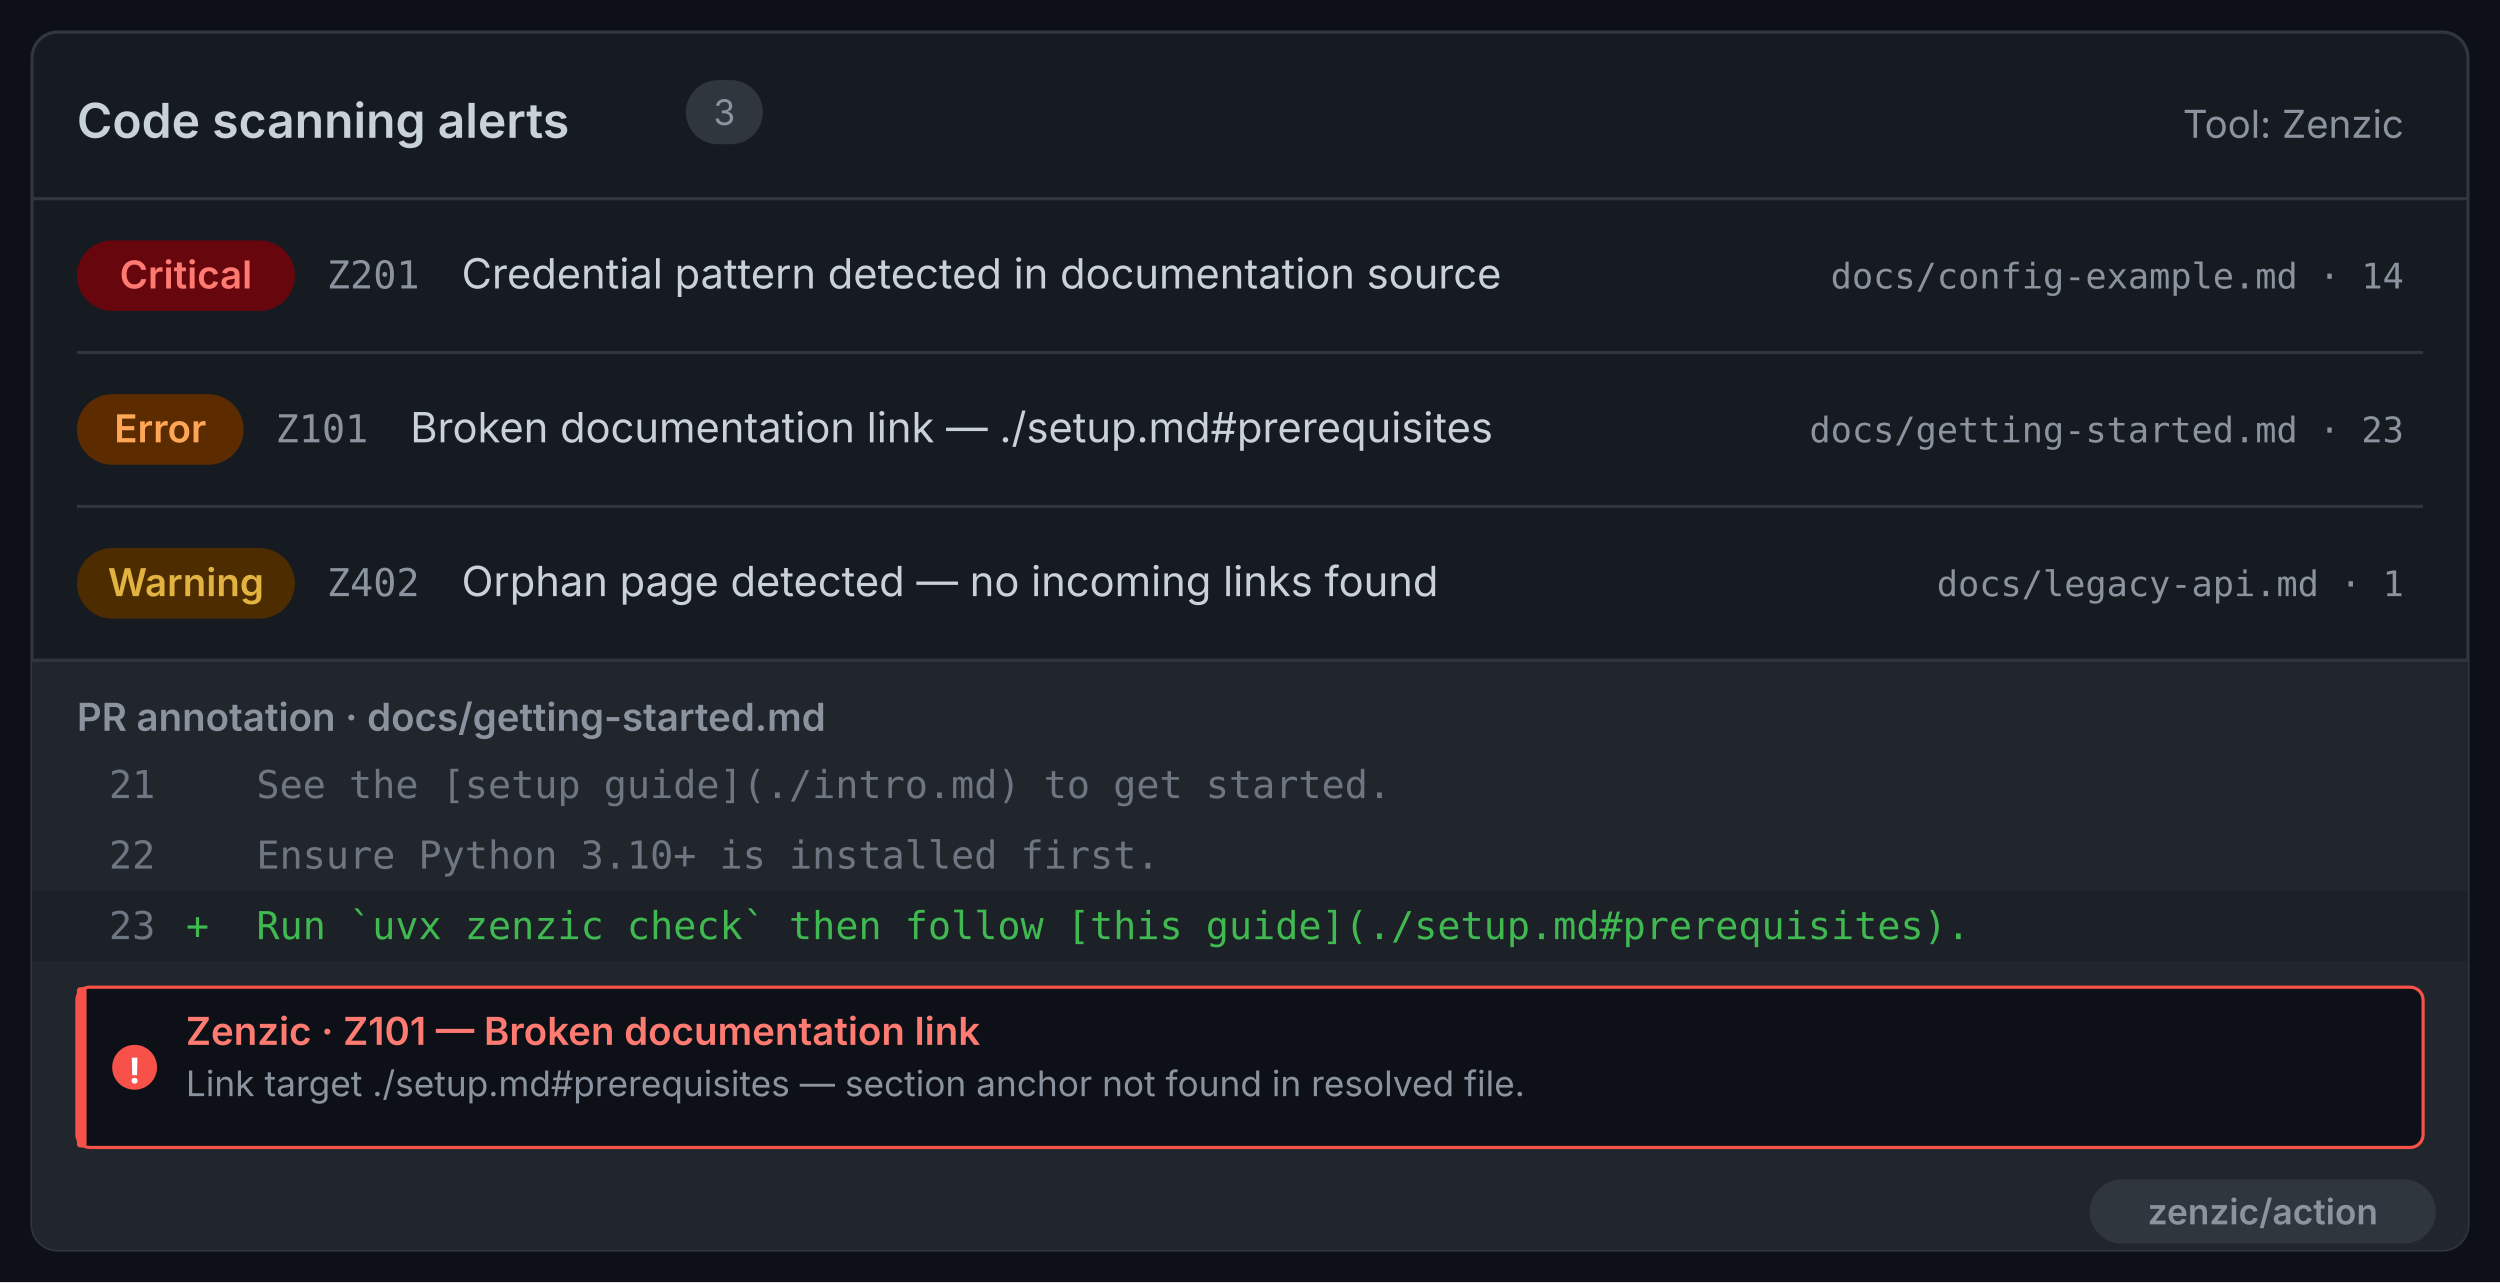
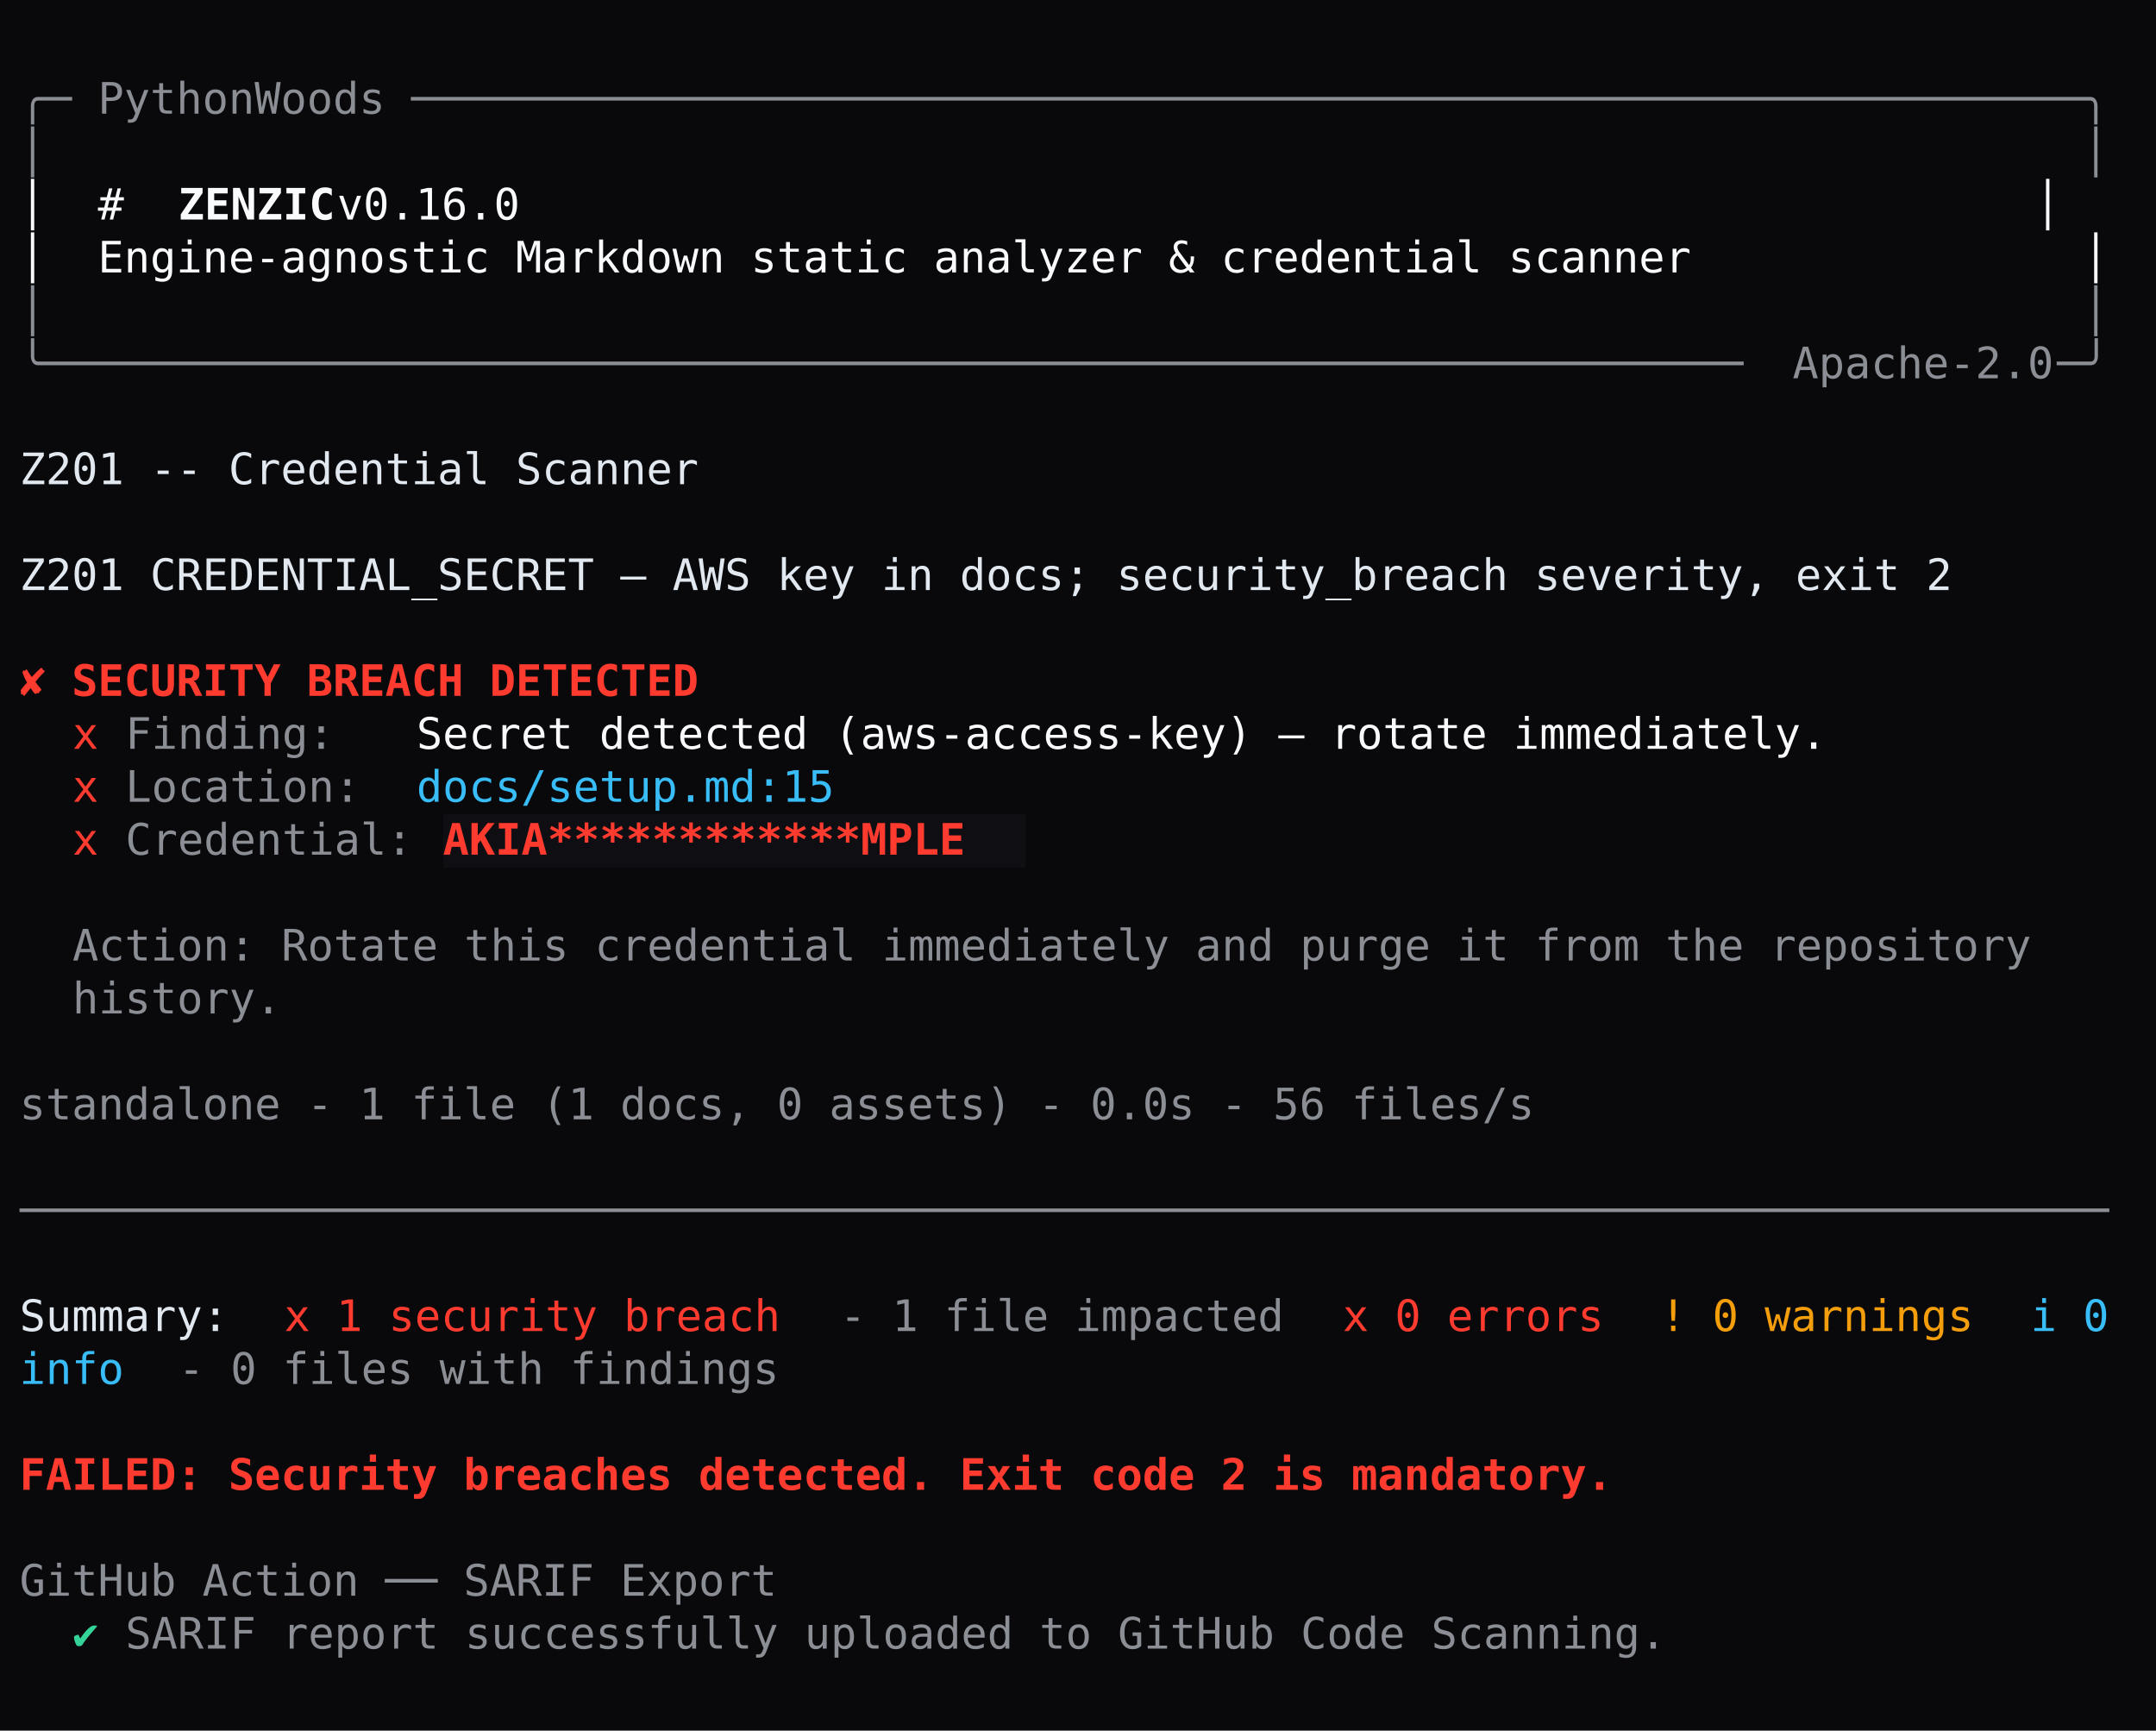
- <svg xmlns="http://www.w3.org/2000/svg" viewBox="0 0 780 400" width="780" height="400">
+ <svg xmlns="http://www.w3.org/2000/svg" class="rich-terminal" viewBox="0 0 994 797.8">
+   <style>
+ 
+     @font-face {
+         font-family: "Fira Code";
+         src: local("FiraCode-Regular"),
+                 url("https://cdnjs.cloudflare.com/ajax/libs/firacode/6.2.0/woff2/FiraCode-Regular.woff2") format("woff2"),
+                 url("https://cdnjs.cloudflare.com/ajax/libs/firacode/6.2.0/woff/FiraCode-Regular.woff") format("woff");
+         font-style: normal;
+         font-weight: 400;
+     }
+     @font-face {
+         font-family: "Fira Code";
+         src: local("FiraCode-Bold"),
+                 url("https://cdnjs.cloudflare.com/ajax/libs/firacode/6.2.0/woff2/FiraCode-Bold.woff2") format("woff2"),
+                 url("https://cdnjs.cloudflare.com/ajax/libs/firacode/6.2.0/woff/FiraCode-Bold.woff") format("woff");
+         font-style: bold;
+         font-weight: 700;
+     }
+ 
+     .terminal-1572485941-matrix {
+         font-family: Fira Code, monospace;
+         font-size: 20px;
+         line-height: 24.4px;
+         font-variant-east-asian: full-width;
+     }
+ 
+     .terminal-1572485941-title {
+         font-size: 18px;
+         font-weight: bold;
+         font-family: arial;
+     }
+ 
+     .terminal-1572485941-r1 { fill: #e2e8f0 }
+ .terminal-1572485941-r2 { fill: #8b8e94 }
+ .terminal-1572485941-r3 { fill: #f8fafc }
+ .terminal-1572485941-r4 { fill: #f8fafc;font-weight: bold }
+ .terminal-1572485941-r5 { fill: #ff3b30;font-weight: bold }
+ .terminal-1572485941-r6 { fill: #ff3b30 }
+ .terminal-1572485941-r7 { fill: #38bdf8 }
+ .terminal-1572485941-r8 { fill: #f59e0b }
+ .terminal-1572485941-r9 { fill: #34d399 }
+     </style>
+   <rect width="100%" height="100%" fill="#09090b" />
  <defs>
-     <clipPath id="panel-clip">
-       <rect x="10" y="10" width="760" height="380" rx="8" />
+     <clipPath id="terminal-1572485941-clip-terminal">
+       <rect x="0" y="0" width="975.0" height="779.8" />
+     </clipPath>
+     <clipPath id="terminal-1572485941-line-0">
+       <rect x="0" y="1.5" width="976" height="24.65" />
+     </clipPath>
+     <clipPath id="terminal-1572485941-line-1">
+       <rect x="0" y="25.9" width="976" height="24.65" />
+     </clipPath>
+     <clipPath id="terminal-1572485941-line-2">
+       <rect x="0" y="50.3" width="976" height="24.65" />
+     </clipPath>
+     <clipPath id="terminal-1572485941-line-3">
+       <rect x="0" y="74.7" width="976" height="24.65" />
+     </clipPath>
+     <clipPath id="terminal-1572485941-line-4">
+       <rect x="0" y="99.1" width="976" height="24.65" />
+     </clipPath>
+     <clipPath id="terminal-1572485941-line-5">
+       <rect x="0" y="123.5" width="976" height="24.65" />
+     </clipPath>
+     <clipPath id="terminal-1572485941-line-6">
+       <rect x="0" y="147.9" width="976" height="24.65" />
+     </clipPath>
+     <clipPath id="terminal-1572485941-line-7">
+       <rect x="0" y="172.3" width="976" height="24.65" />
+     </clipPath>
+     <clipPath id="terminal-1572485941-line-8">
+       <rect x="0" y="196.7" width="976" height="24.65" />
+     </clipPath>
+     <clipPath id="terminal-1572485941-line-9">
+       <rect x="0" y="221.1" width="976" height="24.65" />
+     </clipPath>
+     <clipPath id="terminal-1572485941-line-10">
+       <rect x="0" y="245.5" width="976" height="24.65" />
+     </clipPath>
+     <clipPath id="terminal-1572485941-line-11">
+       <rect x="0" y="269.9" width="976" height="24.65" />
+     </clipPath>
+     <clipPath id="terminal-1572485941-line-12">
+       <rect x="0" y="294.3" width="976" height="24.65" />
+     </clipPath>
+     <clipPath id="terminal-1572485941-line-13">
+       <rect x="0" y="318.7" width="976" height="24.65" />
+     </clipPath>
+     <clipPath id="terminal-1572485941-line-14">
+       <rect x="0" y="343.1" width="976" height="24.65" />
+     </clipPath>
+     <clipPath id="terminal-1572485941-line-15">
+       <rect x="0" y="367.5" width="976" height="24.65" />
+     </clipPath>
+     <clipPath id="terminal-1572485941-line-16">
+       <rect x="0" y="391.9" width="976" height="24.65" />
+     </clipPath>
+     <clipPath id="terminal-1572485941-line-17">
+       <rect x="0" y="416.3" width="976" height="24.65" />
+     </clipPath>
+     <clipPath id="terminal-1572485941-line-18">
+       <rect x="0" y="440.7" width="976" height="24.65" />
+     </clipPath>
+     <clipPath id="terminal-1572485941-line-19">
+       <rect x="0" y="465.1" width="976" height="24.65" />
+     </clipPath>
+     <clipPath id="terminal-1572485941-line-20">
+       <rect x="0" y="489.5" width="976" height="24.65" />
+     </clipPath>
+     <clipPath id="terminal-1572485941-line-21">
+       <rect x="0" y="513.9" width="976" height="24.65" />
+     </clipPath>
+     <clipPath id="terminal-1572485941-line-22">
+       <rect x="0" y="538.3" width="976" height="24.65" />
+     </clipPath>
+     <clipPath id="terminal-1572485941-line-23">
+       <rect x="0" y="562.7" width="976" height="24.65" />
+     </clipPath>
+     <clipPath id="terminal-1572485941-line-24">
+       <rect x="0" y="587.1" width="976" height="24.65" />
+     </clipPath>
+     <clipPath id="terminal-1572485941-line-25">
+       <rect x="0" y="611.5" width="976" height="24.65" />
+     </clipPath>
+     <clipPath id="terminal-1572485941-line-26">
+       <rect x="0" y="635.9" width="976" height="24.65" />
+     </clipPath>
+     <clipPath id="terminal-1572485941-line-27">
+       <rect x="0" y="660.3" width="976" height="24.65" />
+     </clipPath>
+     <clipPath id="terminal-1572485941-line-28">
+       <rect x="0" y="684.7" width="976" height="24.65" />
+     </clipPath>
+     <clipPath id="terminal-1572485941-line-29">
+       <rect x="0" y="709.1" width="976" height="24.65" />
+     </clipPath>
+     <clipPath id="terminal-1572485941-line-30">
+       <rect x="0" y="733.5" width="976" height="24.65" />
    </clipPath>
  </defs>
-   <rect width="780" height="400" fill="#0d1117" />
-   <rect x="10" y="10" width="760" height="380" rx="8" fill="#161b22" stroke="#30363d" stroke-width="1" />
-   <rect x="10" y="206" width="760" height="184" fill="#21262d" clip-path="url(#panel-clip)" />
-   <text x="24" y="43" font-family="system-ui,-apple-system,sans-serif" font-size="15" font-weight="600" fill="#c9d1d9">Code scanning alerts</text>
-   <rect x="214" y="25" width="24" height="20" rx="10" fill="#30363d" />
-   <text x="226" y="39" font-family="system-ui,-apple-system,sans-serif" font-size="11" fill="#8b949e" text-anchor="middle">3</text>
-   <text x="750" y="43" font-family="system-ui,-apple-system,sans-serif" font-size="12" fill="#8b949e" text-anchor="end">Tool: Zenzic</text>
-   <line x1="10" y1="62" x2="770" y2="62" stroke="#30363d" stroke-width="1" />
-   <rect x="24" y="75" width="68" height="22" rx="11" fill="#67060c" />
-   <text x="58" y="90" font-family="system-ui,-apple-system,sans-serif" font-size="12" font-weight="600" fill="#ff7b72" text-anchor="middle">Critical</text>
-   <text x="102" y="90" font-family="ui-monospace,SFMono-Regular,monospace" font-size="12" fill="#8b949e">Z201</text>
-   <text x="144" y="90" font-family="system-ui,-apple-system,sans-serif" font-size="13" fill="#c9d1d9">Credential pattern detected in documentation source</text>
-   <text x="750" y="90" font-family="ui-monospace,SFMono-Regular,monospace" font-size="11" fill="#8b949e" text-anchor="end">docs/config-example.md · 14</text>
-   <line x1="24" y1="110" x2="756" y2="110" stroke="#30363d" stroke-width="1" />
-   <rect x="24" y="123" width="52" height="22" rx="11" fill="#5c2c00" />
-   <text x="50" y="138" font-family="system-ui,-apple-system,sans-serif" font-size="12" font-weight="600" fill="#ffa657" text-anchor="middle">Error</text>
-   <text x="86" y="138" font-family="ui-monospace,SFMono-Regular,monospace" font-size="12" fill="#8b949e">Z101</text>
-   <text x="128" y="138" font-family="system-ui,-apple-system,sans-serif" font-size="13" fill="#c9d1d9">Broken documentation link — ./setup.md#prerequisites</text>
-   <text x="750" y="138" font-family="ui-monospace,SFMono-Regular,monospace" font-size="11" fill="#8b949e" text-anchor="end">docs/getting-started.md · 23</text>
-   <line x1="24" y1="158" x2="756" y2="158" stroke="#30363d" stroke-width="1" />
-   <rect x="24" y="171" width="68" height="22" rx="11" fill="#4d2d00" />
-   <text x="58" y="186" font-family="system-ui,-apple-system,sans-serif" font-size="12" font-weight="600" fill="#e3b341" text-anchor="middle">Warning</text>
-   <text x="102" y="186" font-family="ui-monospace,SFMono-Regular,monospace" font-size="12" fill="#8b949e">Z402</text>
-   <text x="144" y="186" font-family="system-ui,-apple-system,sans-serif" font-size="13" fill="#c9d1d9">Orphan page detected — no incoming links found</text>
-   <text x="750" y="186" font-family="ui-monospace,SFMono-Regular,monospace" font-size="11" fill="#8b949e" text-anchor="end">docs/legacy-api.md · 1</text>
-   <line x1="10" y1="206" x2="770" y2="206" stroke="#30363d" stroke-width="1" />
-   <text x="24" y="228" font-family="system-ui,-apple-system,sans-serif" font-size="12" font-weight="600" fill="#8b949e">PR annotation · docs/getting-started.md</text>
-   <rect x="10" y="234" width="760" height="22" fill="#21262d" clip-path="url(#panel-clip)" />
-   <text x="34" y="249" font-family="ui-monospace,SFMono-Regular,monospace" font-size="12" fill="#6e7681">21</text>
-   <text x="80" y="249" font-family="ui-monospace,SFMono-Regular,monospace" font-size="12" fill="#6e7681">  See the [setup guide](./intro.md) to get started.</text>
-   <rect x="10" y="256" width="760" height="22" fill="#21262d" clip-path="url(#panel-clip)" />
-   <text x="34" y="271" font-family="ui-monospace,SFMono-Regular,monospace" font-size="12" fill="#6e7681">22</text>
-   <text x="80" y="271" font-family="ui-monospace,SFMono-Regular,monospace" font-size="12" fill="#6e7681">  Ensure Python 3.10+ is installed first.</text>
-   <rect x="10" y="278" width="760" height="22" fill="#1c2128" clip-path="url(#panel-clip)" />
-   <text x="34" y="293" font-family="ui-monospace,SFMono-Regular,monospace" font-size="12" fill="#6e7681">23</text>
-   <text x="58" y="293" font-family="ui-monospace,SFMono-Regular,monospace" font-size="12" fill="#3fb950">+</text>
-   <text x="80" y="293" font-family="ui-monospace,SFMono-Regular,monospace" font-size="12" fill="#3fb950">  Run `uvx zenzic check` then follow [this guide](./setup.md#prerequisites).</text>
-   <rect x="24" y="308" width="732" height="50" rx="4" fill="#0d1117" stroke="#f85149" stroke-width="1" />
-   <rect x="24" y="308" width="3" height="50" rx="1" fill="#f85149" />
-   <circle cx="42" cy="333" r="7" fill="#f85149" />
-   <text x="42" y="338" font-family="system-ui,-apple-system,sans-serif" font-size="11" font-weight="700" fill="white" text-anchor="middle">!</text>
-   <text x="58" y="326" font-family="system-ui,-apple-system,sans-serif" font-size="12" font-weight="600" fill="#ff7b72">Zenzic · Z101 — Broken documentation link</text>
-   <text x="58" y="342" font-family="system-ui,-apple-system,sans-serif" font-size="11" fill="#8b949e">Link target ./setup.md#prerequisites — section anchor not found in resolved file.</text>
-   <rect x="652" y="368" width="108" height="20" rx="10" fill="#30363d" />
-   <text x="706" y="382" font-family="system-ui,-apple-system,sans-serif" font-size="11" font-weight="600" fill="#8b949e" text-anchor="middle">zenzic/action</text>
+   <g transform="translate(9, 8)" clip-path="url(#terminal-1572485941-clip-terminal)">
+     <rect fill="#0f0f13" x="195.2" y="367.5" width="268.4" height="24.65" shape-rendering="crispEdges" />
+     <g class="terminal-1572485941-matrix">
+       <text class="terminal-1572485941-r1" x="976" y="20" textLength="12.2" clip-path="url(#terminal-1572485941-line-0)">
+ </text>
+       <text class="terminal-1572485941-r2" x="0" y="44.4" textLength="976" clip-path="url(#terminal-1572485941-line-1)">╭─ PythonWoods ────────────────────────────────────────────────────────────────╮</text>
+       <text class="terminal-1572485941-r1" x="976" y="44.4" textLength="12.2" clip-path="url(#terminal-1572485941-line-1)">
+ </text>
+       <text class="terminal-1572485941-r2" x="0" y="68.8" textLength="976" clip-path="url(#terminal-1572485941-line-2)">│                                                                              │</text>
+       <text class="terminal-1572485941-r1" x="976" y="68.8" textLength="12.2" clip-path="url(#terminal-1572485941-line-2)">
+ </text>
+       <text class="terminal-1572485941-r3" x="0" y="93.2" textLength="73.2" clip-path="url(#terminal-1572485941-line-3)">│  #  </text>
+       <text class="terminal-1572485941-r4" x="73.2" y="93.2" textLength="73.2" clip-path="url(#terminal-1572485941-line-3)">ZENZIC</text>
+       <text class="terminal-1572485941-r3" x="146.4" y="93.2" textLength="829.6" clip-path="url(#terminal-1572485941-line-3)">  v0.16.0                                                          │</text>
+       <text class="terminal-1572485941-r1" x="976" y="93.2" textLength="12.2" clip-path="url(#terminal-1572485941-line-3)">
+ </text>
+       <text class="terminal-1572485941-r3" x="0" y="117.6" textLength="976" clip-path="url(#terminal-1572485941-line-4)">│  Engine-agnostic Markdown static analyzer &amp; credential scanner               │</text>
+       <text class="terminal-1572485941-r1" x="976" y="117.6" textLength="12.2" clip-path="url(#terminal-1572485941-line-4)">
+ </text>
+       <text class="terminal-1572485941-r2" x="0" y="142" textLength="976" clip-path="url(#terminal-1572485941-line-5)">│                                                                              │</text>
+       <text class="terminal-1572485941-r1" x="976" y="142" textLength="12.2" clip-path="url(#terminal-1572485941-line-5)">
+ </text>
+       <text class="terminal-1572485941-r2" x="0" y="166.4" textLength="817.4" clip-path="url(#terminal-1572485941-line-6)">╰───────────────────────────────────────────────────────────────── </text>
+       <text class="terminal-1572485941-r2" x="817.4" y="166.4" textLength="122" clip-path="url(#terminal-1572485941-line-6)">Apache-2.0</text>
+       <text class="terminal-1572485941-r2" x="939.4" y="166.4" textLength="36.6" clip-path="url(#terminal-1572485941-line-6)"> ─╯</text>
+       <text class="terminal-1572485941-r1" x="976" y="166.4" textLength="12.2" clip-path="url(#terminal-1572485941-line-6)">
+ </text>
+       <text class="terminal-1572485941-r1" x="976" y="190.8" textLength="12.2" clip-path="url(#terminal-1572485941-line-7)">
+ </text>
+       <text class="terminal-1572485941-r1" x="0" y="215.2" textLength="317.2" clip-path="url(#terminal-1572485941-line-8)">Z201 -- Credential Scanner</text>
+       <text class="terminal-1572485941-r1" x="976" y="215.2" textLength="12.2" clip-path="url(#terminal-1572485941-line-8)">
+ </text>
+       <text class="terminal-1572485941-r1" x="976" y="239.6" textLength="12.2" clip-path="url(#terminal-1572485941-line-9)">
+ </text>
+       <text class="terminal-1572485941-r1" x="0" y="264" textLength="902.8" clip-path="url(#terminal-1572485941-line-10)">Z201 CREDENTIAL_SECRET — AWS key in docs; security_breach severity, exit 2</text>
+       <text class="terminal-1572485941-r1" x="976" y="264" textLength="12.2" clip-path="url(#terminal-1572485941-line-10)">
+ </text>
+       <text class="terminal-1572485941-r1" x="976" y="288.4" textLength="12.2" clip-path="url(#terminal-1572485941-line-11)">
+ </text>
+       <text class="terminal-1572485941-r5" x="0" y="312.8" textLength="317.2" clip-path="url(#terminal-1572485941-line-12)">✘ SECURITY BREACH DETECTED</text>
+       <text class="terminal-1572485941-r1" x="976" y="312.8" textLength="12.2" clip-path="url(#terminal-1572485941-line-12)">
+ </text>
+       <text class="terminal-1572485941-r6" x="24.4" y="337.2" textLength="12.2" clip-path="url(#terminal-1572485941-line-13)">x</text>
+       <text class="terminal-1572485941-r2" x="48.8" y="337.2" textLength="134.2" clip-path="url(#terminal-1572485941-line-13)">Finding:   </text>
+       <text class="terminal-1572485941-r3" x="183" y="337.2" textLength="658.8" clip-path="url(#terminal-1572485941-line-13)">Secret detected (aws-access-key) — rotate immediately.</text>
+       <text class="terminal-1572485941-r1" x="976" y="337.2" textLength="12.2" clip-path="url(#terminal-1572485941-line-13)">
+ </text>
+       <text class="terminal-1572485941-r6" x="24.4" y="361.6" textLength="12.2" clip-path="url(#terminal-1572485941-line-14)">x</text>
+       <text class="terminal-1572485941-r2" x="48.8" y="361.6" textLength="134.2" clip-path="url(#terminal-1572485941-line-14)">Location:  </text>
+       <text class="terminal-1572485941-r7" x="183" y="361.6" textLength="195.2" clip-path="url(#terminal-1572485941-line-14)">docs/setup.md:15</text>
+       <text class="terminal-1572485941-r1" x="976" y="361.6" textLength="12.2" clip-path="url(#terminal-1572485941-line-14)">
+ </text>
+       <text class="terminal-1572485941-r6" x="24.4" y="386" textLength="12.2" clip-path="url(#terminal-1572485941-line-15)">x</text>
+       <text class="terminal-1572485941-r2" x="48.8" y="386" textLength="134.2" clip-path="url(#terminal-1572485941-line-15)">Credential:</text>
+       <text class="terminal-1572485941-r5" x="195.2" y="386" textLength="268.4" clip-path="url(#terminal-1572485941-line-15)"> AKIA************MPLE </text>
+       <text class="terminal-1572485941-r1" x="976" y="386" textLength="12.2" clip-path="url(#terminal-1572485941-line-15)">
+ </text>
+       <text class="terminal-1572485941-r1" x="976" y="410.4" textLength="12.2" clip-path="url(#terminal-1572485941-line-16)">
+ </text>
+       <text class="terminal-1572485941-r2" x="24.4" y="434.8" textLength="927.2" clip-path="url(#terminal-1572485941-line-17)">Action: Rotate this credential immediately and purge it from the repository </text>
+       <text class="terminal-1572485941-r1" x="976" y="434.8" textLength="12.2" clip-path="url(#terminal-1572485941-line-17)">
+ </text>
+       <text class="terminal-1572485941-r2" x="24.4" y="459.2" textLength="97.6" clip-path="url(#terminal-1572485941-line-18)">history.</text>
+       <text class="terminal-1572485941-r1" x="976" y="459.2" textLength="12.2" clip-path="url(#terminal-1572485941-line-18)">
+ </text>
+       <text class="terminal-1572485941-r1" x="976" y="483.6" textLength="12.2" clip-path="url(#terminal-1572485941-line-19)">
+ </text>
+       <text class="terminal-1572485941-r2" x="0" y="508" textLength="707.6" clip-path="url(#terminal-1572485941-line-20)">standalone - 1 file (1 docs, 0 assets) - 0.0s - 56 files/s</text>
+       <text class="terminal-1572485941-r1" x="976" y="508" textLength="12.2" clip-path="url(#terminal-1572485941-line-20)">
+ </text>
+       <text class="terminal-1572485941-r1" x="976" y="532.4" textLength="12.2" clip-path="url(#terminal-1572485941-line-21)">
+ </text>
+       <text class="terminal-1572485941-r2" x="0" y="556.8" textLength="976" clip-path="url(#terminal-1572485941-line-22)">────────────────────────────────────────────────────────────────────────────────</text>
+       <text class="terminal-1572485941-r1" x="976" y="556.8" textLength="12.2" clip-path="url(#terminal-1572485941-line-22)">
+ </text>
+       <text class="terminal-1572485941-r1" x="976" y="581.2" textLength="12.2" clip-path="url(#terminal-1572485941-line-23)">
+ </text>
+       <text class="terminal-1572485941-r1" x="0" y="605.6" textLength="122" clip-path="url(#terminal-1572485941-line-24)">Summary:  </text>
+       <text class="terminal-1572485941-r6" x="122" y="605.6" textLength="231.8" clip-path="url(#terminal-1572485941-line-24)">x 1 security breach</text>
+       <text class="terminal-1572485941-r2" x="378.2" y="605.6" textLength="207.4" clip-path="url(#terminal-1572485941-line-24)">- 1 file impacted</text>
+       <text class="terminal-1572485941-r6" x="610" y="605.6" textLength="122" clip-path="url(#terminal-1572485941-line-24)">x 0 errors</text>
+       <text class="terminal-1572485941-r8" x="756.4" y="605.6" textLength="146.4" clip-path="url(#terminal-1572485941-line-24)">! 0 warnings</text>
+       <text class="terminal-1572485941-r7" x="927.2" y="605.6" textLength="36.6" clip-path="url(#terminal-1572485941-line-24)">i 0</text>
+       <text class="terminal-1572485941-r1" x="976" y="605.6" textLength="12.2" clip-path="url(#terminal-1572485941-line-24)">
+ </text>
+       <text class="terminal-1572485941-r7" x="0" y="630" textLength="48.8" clip-path="url(#terminal-1572485941-line-25)">info</text>
+       <text class="terminal-1572485941-r2" x="73.2" y="630" textLength="280.6" clip-path="url(#terminal-1572485941-line-25)">- 0 files with findings</text>
+       <text class="terminal-1572485941-r1" x="976" y="630" textLength="12.2" clip-path="url(#terminal-1572485941-line-25)">
+ </text>
+       <text class="terminal-1572485941-r1" x="976" y="654.4" textLength="12.2" clip-path="url(#terminal-1572485941-line-26)">
+ </text>
+       <text class="terminal-1572485941-r5" x="0" y="678.8" textLength="744.2" clip-path="url(#terminal-1572485941-line-27)">FAILED: Security breaches detected. Exit code 2 is mandatory.</text>
+       <text class="terminal-1572485941-r1" x="976" y="678.8" textLength="12.2" clip-path="url(#terminal-1572485941-line-27)">
+ </text>
+       <text class="terminal-1572485941-r1" x="976" y="703.2" textLength="12.2" clip-path="url(#terminal-1572485941-line-28)">
+ </text>
+       <text class="terminal-1572485941-r2" x="0" y="727.6" textLength="353.8" clip-path="url(#terminal-1572485941-line-29)">GitHub Action ── SARIF Export</text>
+       <text class="terminal-1572485941-r1" x="976" y="727.6" textLength="12.2" clip-path="url(#terminal-1572485941-line-29)">
+ </text>
+       <text class="terminal-1572485941-r9" x="24.4" y="752" textLength="12.2" clip-path="url(#terminal-1572485941-line-30)">✔</text>
+       <text class="terminal-1572485941-r2" x="48.8" y="752" textLength="719.8" clip-path="url(#terminal-1572485941-line-30)">SARIF report successfully uploaded to GitHub Code Scanning.</text>
+       <text class="terminal-1572485941-r1" x="976" y="752" textLength="12.2" clip-path="url(#terminal-1572485941-line-30)">
+ </text>
+       <text class="terminal-1572485941-r1" x="976" y="776.4" textLength="12.2" clip-path="url(#terminal-1572485941-line-31)">
+ </text>
+     </g>
+   </g>
</svg>
